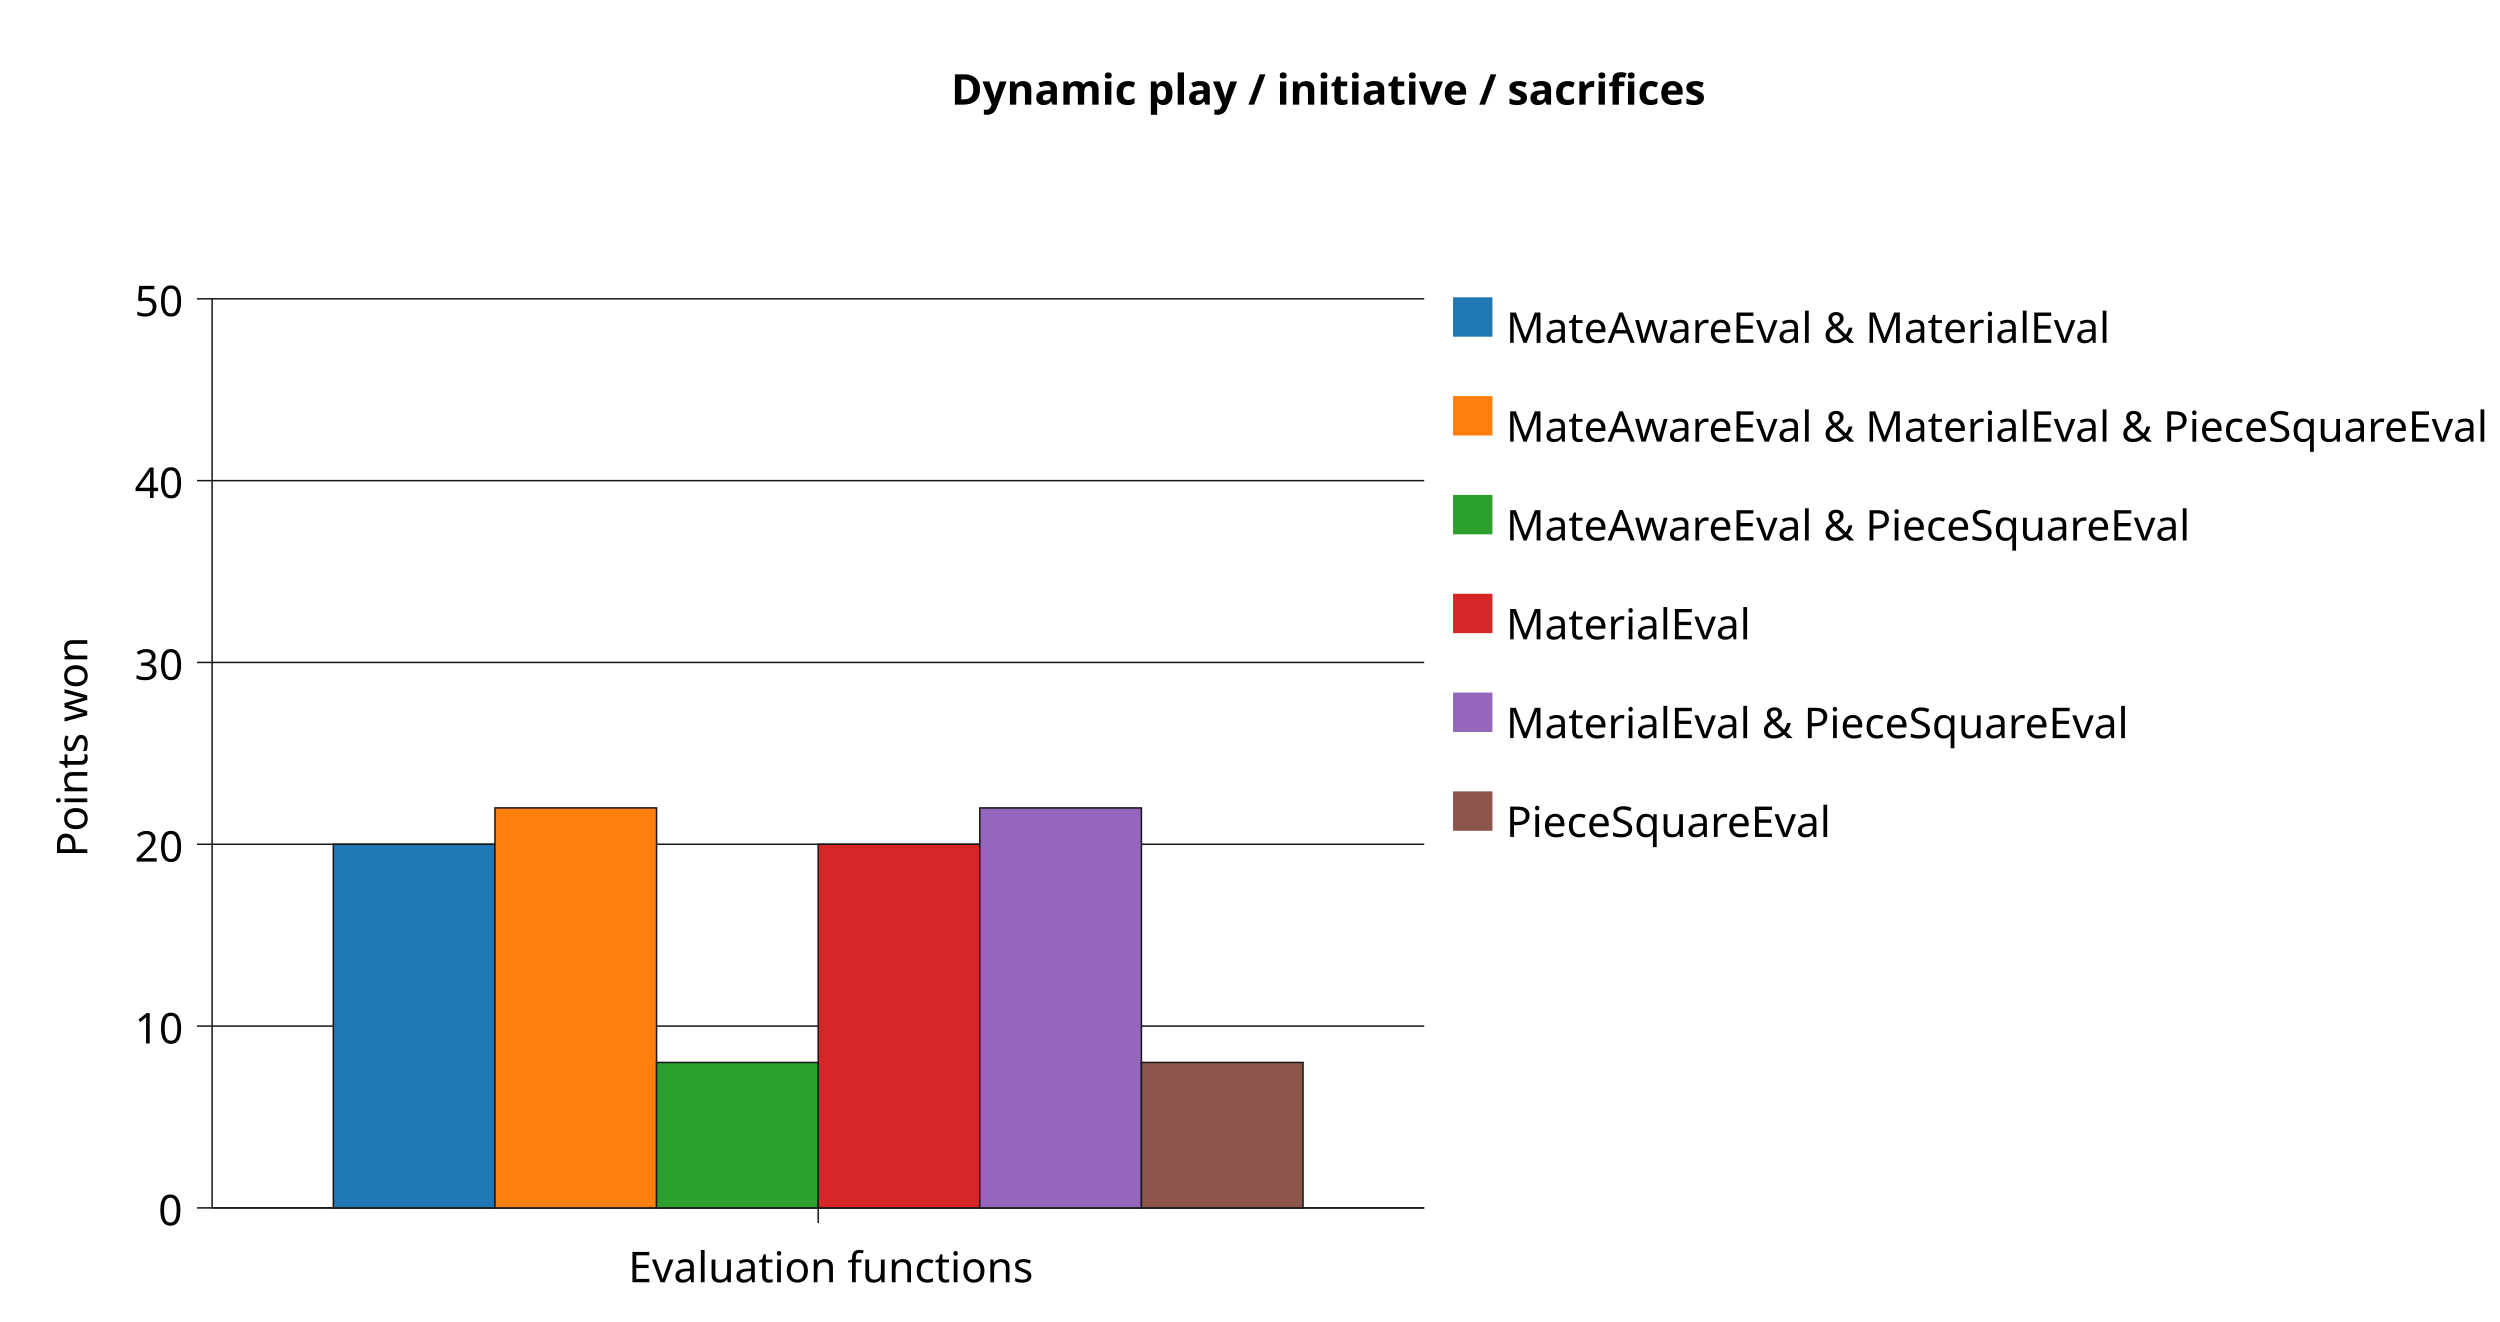
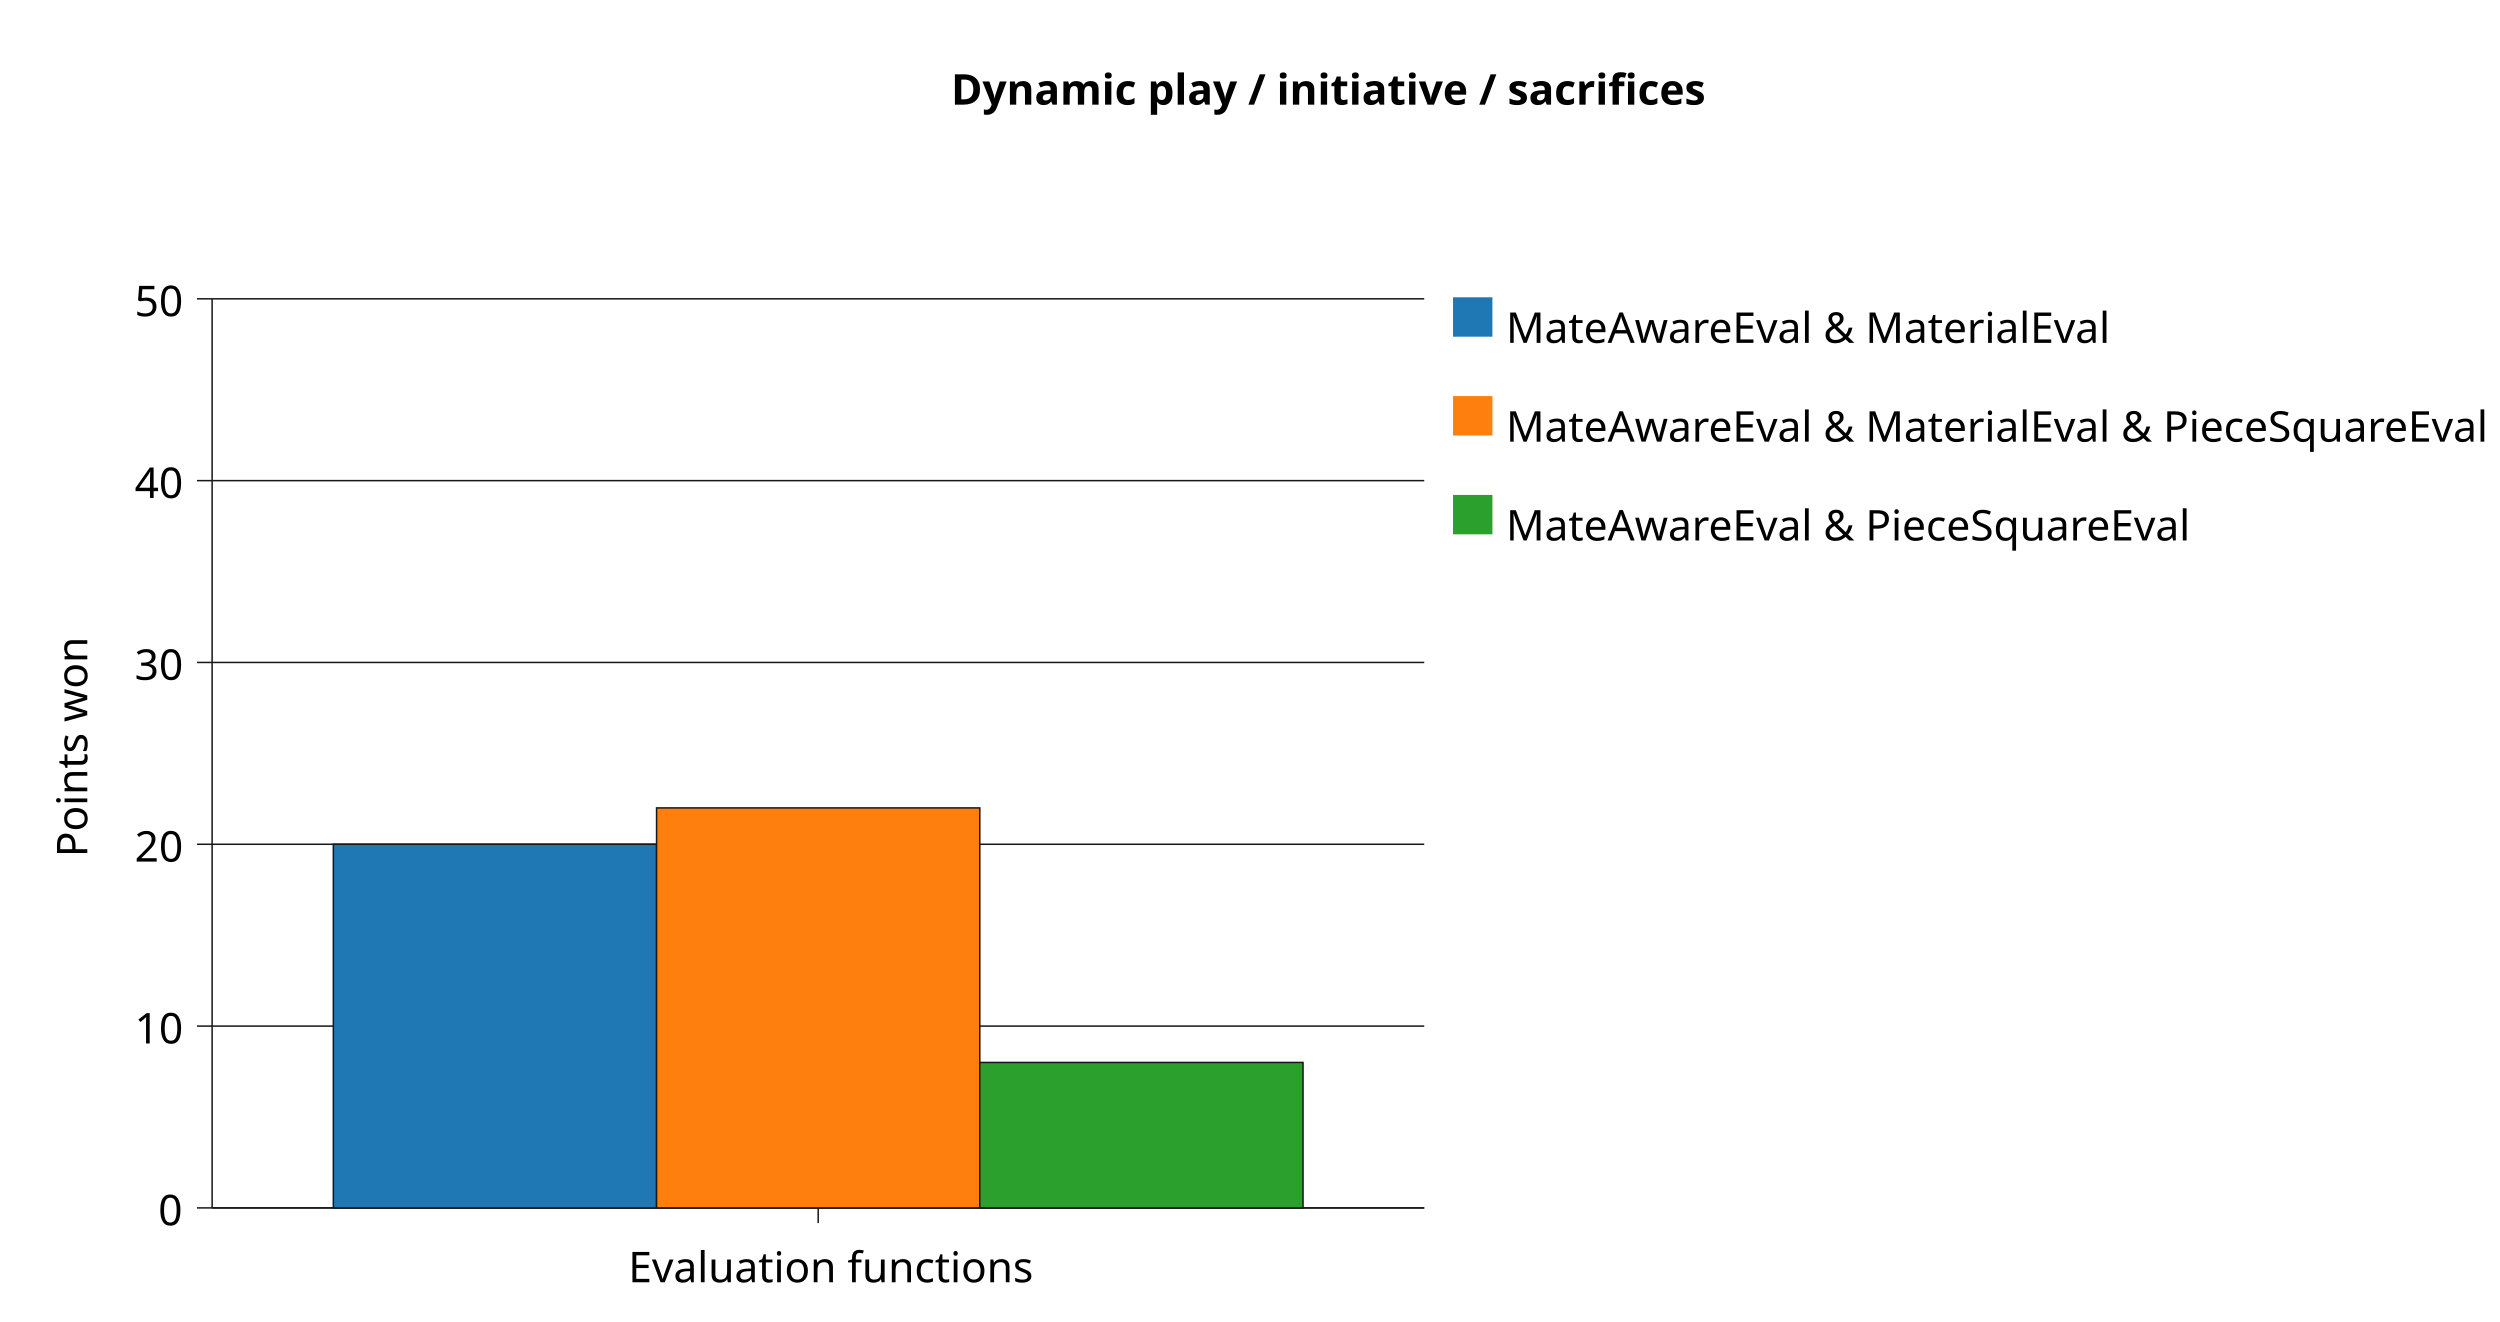
<svg xmlns="http://www.w3.org/2000/svg" contentStyleType="text/css" data-diagram-type="CHART" height="436px" preserveAspectRatio="none" style="width:825px;height:436px;background:#FFFFFF;" version="1.1" viewBox="0 0 825 436" width="825px" zoomAndPan="magnify">
  <defs />
  <g>
    <g class="title" data-source-line="2">
      <text fill="#000000" font-family="sans-serif" font-size="14" font-weight="bold" lengthAdjust="spacing" textLength="234.999" x="313.852" y="34.533">Dynamic play / initiative / sacrifices</text>
    </g>
    <line style="stroke:#181818;stroke-width:0.5;" x1="70" x2="70" y1="98.609" y2="398.609" />
    <line style="stroke:#181818;stroke-width:0.5;" x1="70" x2="65" y1="398.609" y2="398.609" />
    <text fill="#000000" font-family="sans-serif" font-size="14" lengthAdjust="spacing" textLength="7.786" x="52.214" y="404.338">0</text>
    <line style="stroke:#181818;stroke-width:0.5;" x1="70" x2="65" y1="338.609" y2="338.609" />
    <text fill="#000000" font-family="sans-serif" font-size="14" lengthAdjust="spacing" textLength="15.572" x="44.428" y="344.338">10</text>
    <line style="stroke:#181818;stroke-width:0.5;" x1="70" x2="65" y1="278.609" y2="278.609" />
    <text fill="#000000" font-family="sans-serif" font-size="14" lengthAdjust="spacing" textLength="15.572" x="44.428" y="284.338">20</text>
    <line style="stroke:#181818;stroke-width:0.5;" x1="70" x2="65" y1="218.609" y2="218.609" />
    <text fill="#000000" font-family="sans-serif" font-size="14" lengthAdjust="spacing" textLength="15.572" x="44.428" y="224.338">30</text>
    <line style="stroke:#181818;stroke-width:0.5;" x1="70" x2="65" y1="158.609" y2="158.609" />
    <text fill="#000000" font-family="sans-serif" font-size="14" lengthAdjust="spacing" textLength="15.572" x="44.428" y="164.338">40</text>
    <line style="stroke:#181818;stroke-width:0.5;" x1="70" x2="65" y1="98.609" y2="98.609" />
    <text fill="#000000" font-family="sans-serif" font-size="14" lengthAdjust="spacing" textLength="15.572" x="44.428" y="104.338">50</text>
    <text fill="#000000" font-family="sans-serif" font-size="14" lengthAdjust="spacing" textLength="68.482" transform="rotate(-90 28.8047 282.8506)" x="28.805" y="282.851">Points won</text>
    <line style="stroke:#181818;stroke-width:0.5;" x1="70" x2="470" y1="398.609" y2="398.609" />
    <line style="stroke:#181818;stroke-width:0.5;" x1="270" x2="270" y1="398.609" y2="403.609" />
    <text fill="#000000" font-family="sans-serif" font-size="14" lengthAdjust="spacing" textLength="125.303" x="207.349" y="423.143">Evaluation functions</text>
    <line style="stroke:#181818;stroke-width:0.5;" x1="70" x2="470" y1="398.609" y2="398.609" />
    <line style="stroke:#181818;stroke-width:0.5;" x1="70" x2="470" y1="338.609" y2="338.609" />
    <line style="stroke:#181818;stroke-width:0.5;" x1="70" x2="470" y1="278.609" y2="278.609" />
    <line style="stroke:#181818;stroke-width:0.5;" x1="70" x2="470" y1="218.609" y2="218.609" />
    <line style="stroke:#181818;stroke-width:0.5;" x1="70" x2="470" y1="158.609" y2="158.609" />
    <line style="stroke:#181818;stroke-width:0.5;" x1="70" x2="470" y1="98.609" y2="98.609" />
-     <rect fill="#1F77B4" height="120" style="stroke:#181818;stroke-width:0.5;" width="53.333" x="110" y="278.609" />
-     <rect fill="#FF7F0E" height="132" style="stroke:#181818;stroke-width:0.5;" width="53.333" x="163.333" y="266.609" />
-     <rect fill="#2CA02C" height="48" style="stroke:#181818;stroke-width:0.5;" width="53.333" x="216.667" y="350.609" />
-     <rect fill="#D62728" height="120" style="stroke:#181818;stroke-width:0.5;" width="53.333" x="270" y="278.609" />
-     <rect fill="#9467BD" height="132" style="stroke:#181818;stroke-width:0.5;" width="53.333" x="323.333" y="266.609" />
-     <rect fill="#8C564B" height="48" style="stroke:#181818;stroke-width:0.5;" width="53.333" x="376.667" y="350.609" />
+     <rect fill="#1F77B4" height="120" style="stroke:#181818;stroke-width:0.5;" width="106.667" x="110" y="278.609" />
+     <rect fill="#FF7F0E" height="132" style="stroke:#181818;stroke-width:0.5;" width="106.667" x="216.667" y="266.609" />
+     <rect fill="#2CA02C" height="48" style="stroke:#181818;stroke-width:0.5;" width="106.667" x="323.333" y="350.609" />
    <rect fill="#1F77B4" height="12" style="stroke:#1F77B4;stroke-width:1;" width="12" x="480" y="98.609" />
    <text fill="#000000" font-family="sans-serif" font-size="14" lengthAdjust="spacing" textLength="192.185" x="497" y="113.143">MateAwareEval &amp; MaterialEval</text>
    <rect fill="#FF7F0E" height="12" style="stroke:#FF7F0E;stroke-width:1;" width="12" x="480" y="131.219" />
    <text fill="#000000" font-family="sans-serif" font-size="14" lengthAdjust="spacing" textLength="316.702" x="497" y="145.752">MateAwareEval &amp; MaterialEval &amp; PieceSquareEval</text>
    <rect fill="#2CA02C" height="12" style="stroke:#2CA02C;stroke-width:1;" width="12" x="480" y="163.828" />
    <text fill="#000000" font-family="sans-serif" font-size="14" lengthAdjust="spacing" textLength="222.558" x="497" y="178.361">MateAwareEval &amp; PieceSquareEval</text>
-     <rect fill="#D62728" height="12" style="stroke:#D62728;stroke-width:1;" width="12" x="480" y="196.438" />
-     <text fill="#000000" font-family="sans-serif" font-size="14" lengthAdjust="spacing" textLength="77.027" x="497" y="210.971">MaterialEval</text>
-     <rect fill="#9467BD" height="12" style="stroke:#9467BD;stroke-width:1;" width="12" x="480" y="229.047" />
-     <text fill="#000000" font-family="sans-serif" font-size="14" lengthAdjust="spacing" textLength="201.544" x="497" y="243.58">MaterialEval &amp; PieceSquareEval</text>
-     <rect fill="#8C564B" height="12" style="stroke:#8C564B;stroke-width:1;" width="12" x="480" y="261.656" />
-     <text fill="#000000" font-family="sans-serif" font-size="14" lengthAdjust="spacing" textLength="107.399" x="497" y="276.19">PieceSquareEval</text>
  </g>
</svg>
